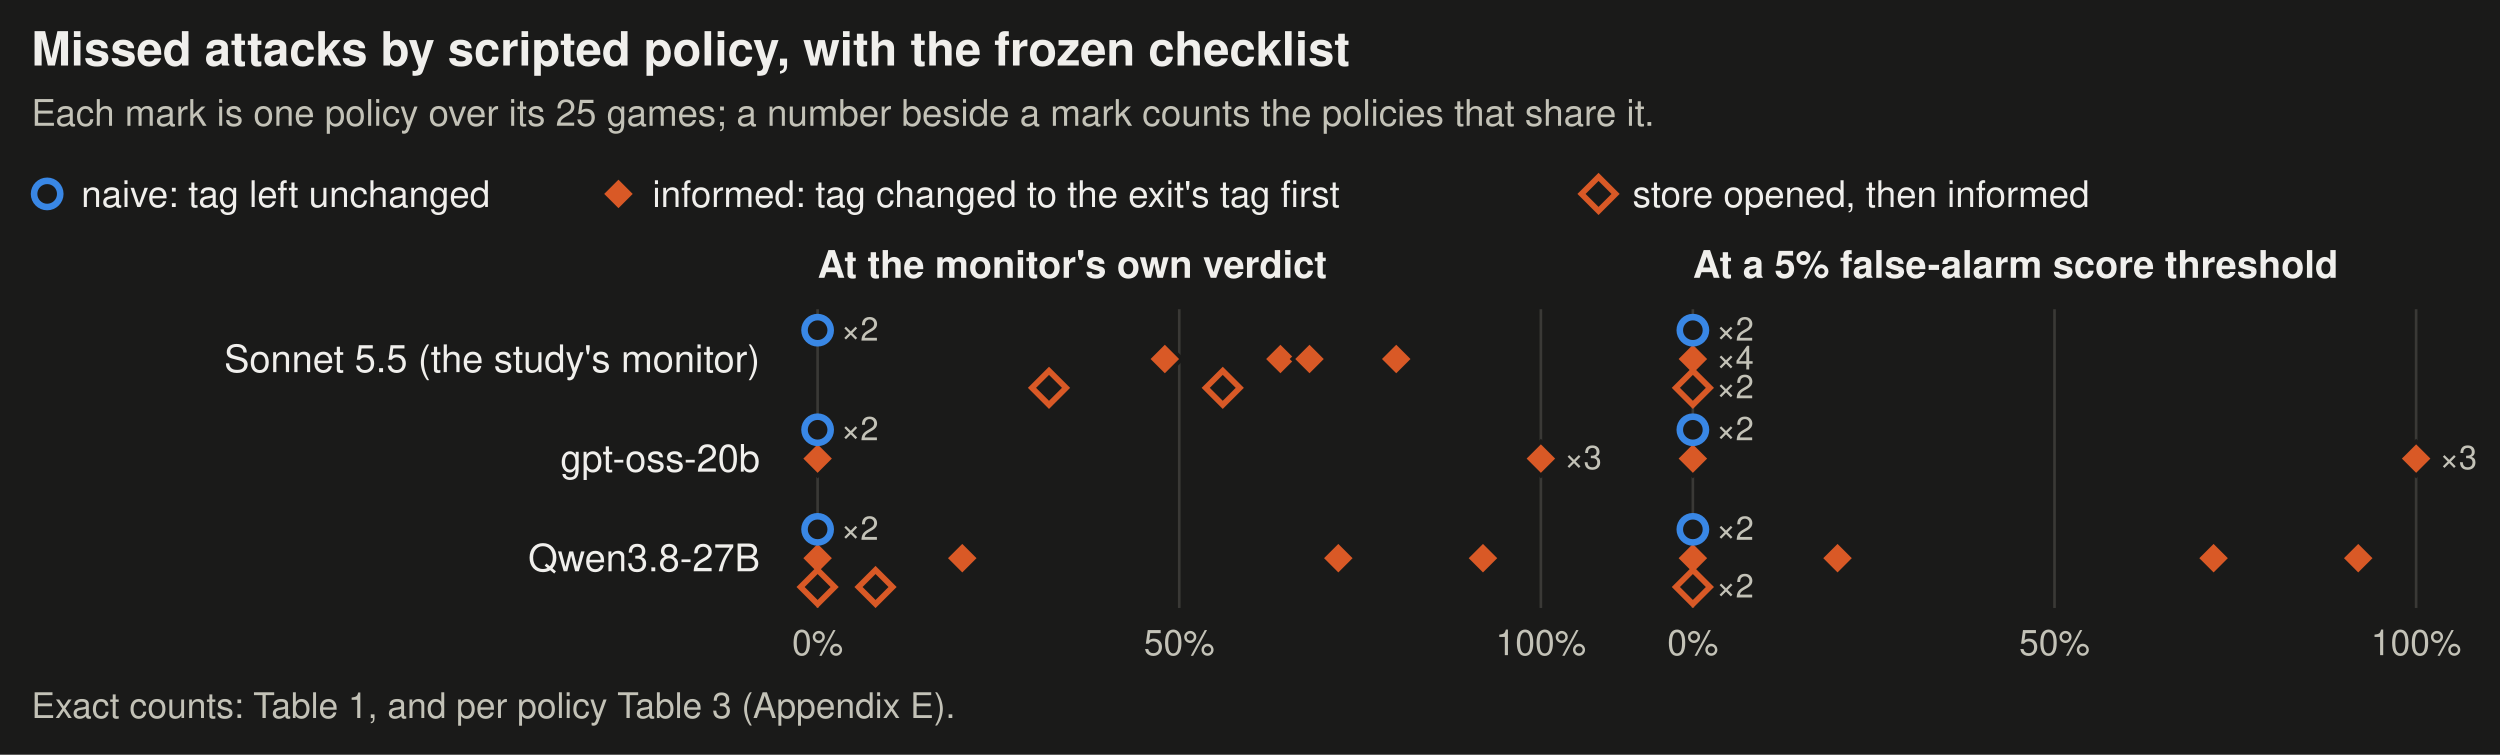
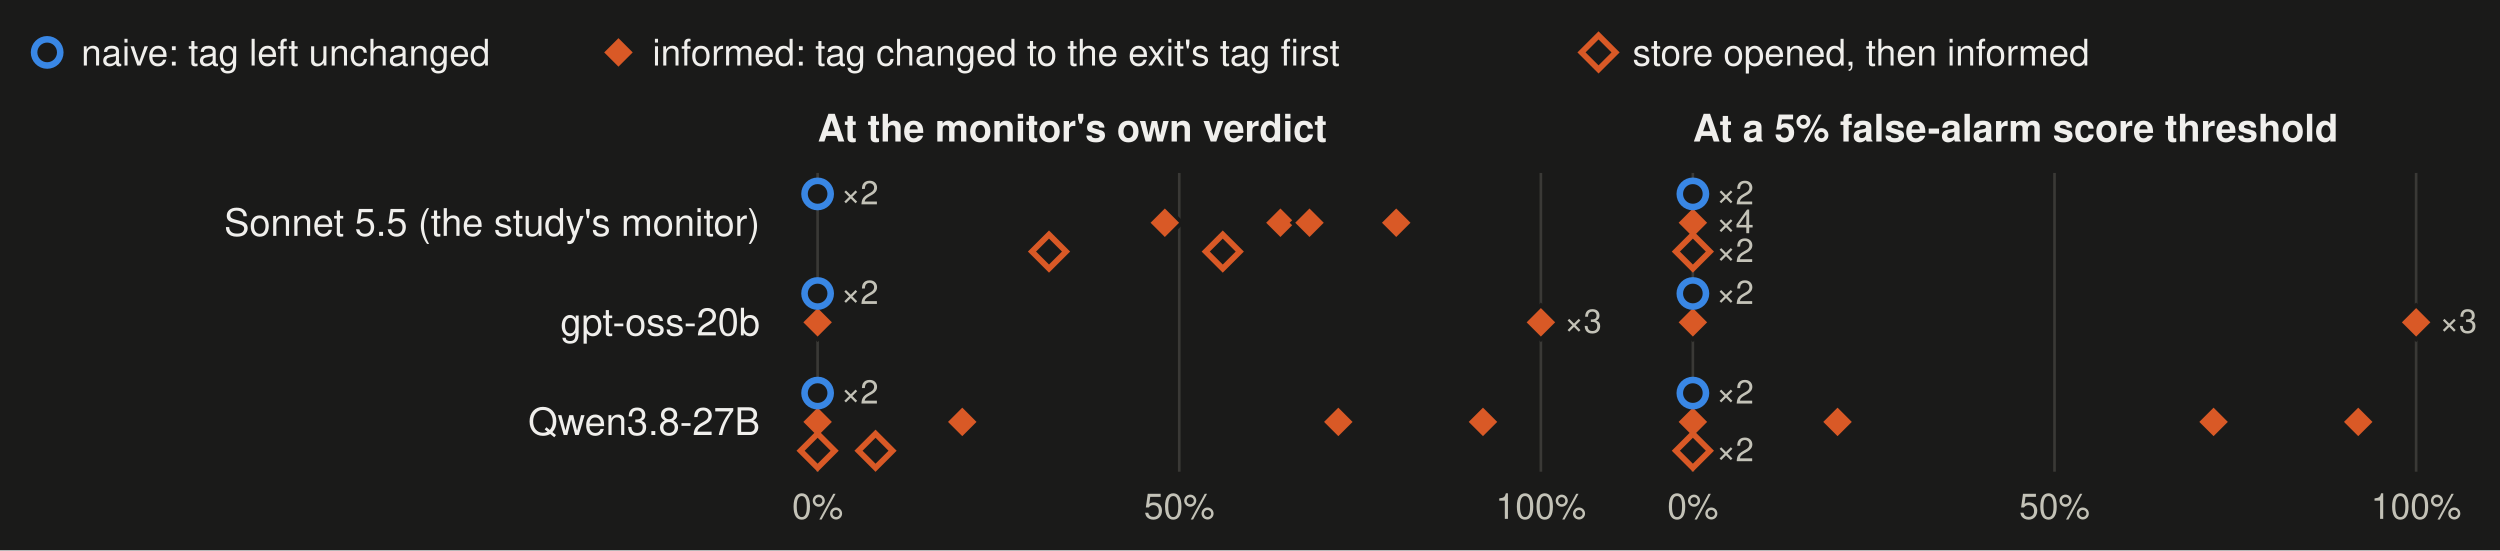
- <svg xmlns="http://www.w3.org/2000/svg" viewBox="0 0 954 288" font-family="Helvetica, Arial, sans-serif" role="img" aria-label="Missed rate per scripted attack policy, by monitor, at the verdict and at a 5 percent false-alarm threshold">
-   <rect width="954" height="288" fill="#1a1a19" />
-   <text x="12" y="25" font-size="18" font-weight="700" fill="#f0efec">Missed attacks by scripted policy, with the frozen checklist</text>
-   <text x="12" y="48" font-size="14" fill="#c3c2b7">Each mark is one policy over its 25 games; a number beside a mark counts the policies that share it.</text>
-   <circle cx="18.0" cy="74.0" r="5" fill="#1a1a19" stroke="#3987e5" stroke-width="2.5" />
-   <text x="31" y="79" font-size="14" fill="#f0efec">naive: tag left unchanged</text>
-   <path d="M 236.0 67.5 L 242.5 74.0 L 236.0 80.5 L 229.5 74.0 Z" fill="#d95926" stroke="#1a1a19" stroke-width="1.5" />
-   <text x="249" y="79" font-size="14" fill="#f0efec">informed: tag changed to the exit's tag first</text>
-   <path d="M 610.0 67.5 L 616.5 74.0 L 610.0 80.5 L 603.5 74.0 Z" fill="#1a1a19" stroke="#d95926" stroke-width="2.2" />
-   <text x="623" y="79" font-size="14" fill="#f0efec">store opened, then informed</text>
-   <text x="312" y="106" font-size="14.5" font-weight="600" fill="#f0efec">At the monitor's own verdict</text>
-   <line x1="312.0" y1="118" x2="312.0" y2="232" stroke="#3a3936" stroke-width="1" />
-   <text x="312.0" y="250" font-size="13.5" fill="#c3c2b7" text-anchor="middle">0%</text>
-   <line x1="450.0" y1="118" x2="450.0" y2="232" stroke="#3a3936" stroke-width="1" />
-   <text x="450.0" y="250" font-size="13.5" fill="#c3c2b7" text-anchor="middle">50%</text>
-   <line x1="588.0" y1="118" x2="588.0" y2="232" stroke="#3a3936" stroke-width="1" />
-   <text x="588.0" y="250" font-size="13.5" fill="#c3c2b7" text-anchor="middle">100%</text>
-   <text x="646" y="106" font-size="14.5" font-weight="600" fill="#f0efec">At a 5% false-alarm score threshold</text>
-   <line x1="646.0" y1="118" x2="646.0" y2="232" stroke="#3a3936" stroke-width="1" />
-   <text x="646.0" y="250" font-size="13.5" fill="#c3c2b7" text-anchor="middle">0%</text>
-   <line x1="784.0" y1="118" x2="784.0" y2="232" stroke="#3a3936" stroke-width="1" />
-   <text x="784.0" y="250" font-size="13.5" fill="#c3c2b7" text-anchor="middle">50%</text>
-   <line x1="922.0" y1="118" x2="922.0" y2="232" stroke="#3a3936" stroke-width="1" />
-   <text x="922.0" y="250" font-size="13.5" fill="#c3c2b7" text-anchor="middle">100%</text>
-   <text x="290" y="142.0" font-size="14.5" fill="#f0efec" text-anchor="end">Sonnet 5.5 (the study's monitor)</text>
-   <path d="M 444.5 130.5 L 451.0 137.0 L 444.5 143.5 L 438.0 137.0 Z" fill="#d95926" stroke="#1a1a19" stroke-width="1.5" />
-   <path d="M 488.6 130.5 L 495.1 137.0 L 488.6 143.5 L 482.1 137.0 Z" fill="#d95926" stroke="#1a1a19" stroke-width="1.5" />
-   <path d="M 499.7 130.5 L 506.2 137.0 L 499.7 143.5 L 493.2 137.0 Z" fill="#d95926" stroke="#1a1a19" stroke-width="1.5" />
-   <path d="M 532.8 130.5 L 539.3 137.0 L 532.8 143.5 L 526.3 137.0 Z" fill="#d95926" stroke="#1a1a19" stroke-width="1.5" />
-   <circle cx="312.0" cy="126.0" r="5" fill="#1a1a19" stroke="#3987e5" stroke-width="2.5" />
-   <text x="321.0" y="130.0" font-size="12.5" fill="#c3c2b7" text-anchor="start">×2</text>
-   <path d="M 400.3 141.5 L 406.8 148.0 L 400.3 154.5 L 393.8 148.0 Z" fill="#1a1a19" stroke="#d95926" stroke-width="2.2" />
-   <path d="M 466.6 141.5 L 473.1 148.0 L 466.6 154.5 L 460.1 148.0 Z" fill="#1a1a19" stroke="#d95926" stroke-width="2.2" />
-   <path d="M 646.0 130.5 L 652.5 137.0 L 646.0 143.5 L 639.5 137.0 Z" fill="#d95926" stroke="#1a1a19" stroke-width="1.5" />
-   <text x="655.0" y="141.0" font-size="12.5" fill="#c3c2b7" text-anchor="start">×4</text>
-   <circle cx="646.0" cy="126.0" r="5" fill="#1a1a19" stroke="#3987e5" stroke-width="2.5" />
-   <text x="655.0" y="130.0" font-size="12.5" fill="#c3c2b7" text-anchor="start">×2</text>
-   <path d="M 646.0 141.5 L 652.5 148.0 L 646.0 154.5 L 639.5 148.0 Z" fill="#1a1a19" stroke="#d95926" stroke-width="2.2" />
-   <text x="655.0" y="152.0" font-size="12.5" fill="#c3c2b7" text-anchor="start">×2</text>
-   <text x="290" y="180.0" font-size="14.5" fill="#f0efec" text-anchor="end">gpt-oss-20b</text>
-   <path d="M 312.0 168.5 L 318.5 175.0 L 312.0 181.5 L 305.5 175.0 Z" fill="#d95926" stroke="#1a1a19" stroke-width="1.5" />
-   <path d="M 588.0 168.5 L 594.5 175.0 L 588.0 181.5 L 581.5 175.0 Z" fill="#d95926" stroke="#1a1a19" stroke-width="1.5" />
-   <text x="597.0" y="179.0" font-size="12.5" fill="#c3c2b7" text-anchor="start">×3</text>
-   <circle cx="312.0" cy="164.0" r="5" fill="#1a1a19" stroke="#3987e5" stroke-width="2.5" />
-   <text x="321.0" y="168.0" font-size="12.5" fill="#c3c2b7" text-anchor="start">×2</text>
-   <path d="M 646.0 168.5 L 652.5 175.0 L 646.0 181.5 L 639.5 175.0 Z" fill="#d95926" stroke="#1a1a19" stroke-width="1.5" />
-   <path d="M 922.0 168.5 L 928.5 175.0 L 922.0 181.5 L 915.5 175.0 Z" fill="#d95926" stroke="#1a1a19" stroke-width="1.5" />
-   <text x="931.0" y="179.0" font-size="12.5" fill="#c3c2b7" text-anchor="start">×3</text>
-   <circle cx="646.0" cy="164.0" r="5" fill="#1a1a19" stroke="#3987e5" stroke-width="2.5" />
-   <text x="655.0" y="168.0" font-size="12.5" fill="#c3c2b7" text-anchor="start">×2</text>
-   <text x="290" y="218.0" font-size="14.5" fill="#f0efec" text-anchor="end">Qwen3.8-27B</text>
-   <path d="M 312.0 206.5 L 318.5 213.0 L 312.0 219.5 L 305.5 213.0 Z" fill="#d95926" stroke="#1a1a19" stroke-width="1.5" />
-   <path d="M 367.2 206.5 L 373.7 213.0 L 367.2 219.5 L 360.7 213.0 Z" fill="#d95926" stroke="#1a1a19" stroke-width="1.5" />
-   <path d="M 510.7 206.5 L 517.2 213.0 L 510.7 219.5 L 504.2 213.0 Z" fill="#d95926" stroke="#1a1a19" stroke-width="1.5" />
-   <path d="M 565.9 206.5 L 572.4 213.0 L 565.9 219.5 L 559.4 213.0 Z" fill="#d95926" stroke="#1a1a19" stroke-width="1.5" />
-   <circle cx="312.0" cy="202.0" r="5" fill="#1a1a19" stroke="#3987e5" stroke-width="2.5" />
-   <text x="321.0" y="206.0" font-size="12.5" fill="#c3c2b7" text-anchor="start">×2</text>
-   <path d="M 312.0 217.5 L 318.5 224.0 L 312.0 230.5 L 305.5 224.0 Z" fill="#1a1a19" stroke="#d95926" stroke-width="2.2" />
-   <path d="M 334.1 217.5 L 340.6 224.0 L 334.1 230.5 L 327.6 224.0 Z" fill="#1a1a19" stroke="#d95926" stroke-width="2.2" />
-   <path d="M 646.0 206.5 L 652.5 213.0 L 646.0 219.5 L 639.5 213.0 Z" fill="#d95926" stroke="#1a1a19" stroke-width="1.5" />
-   <path d="M 701.2 206.5 L 707.7 213.0 L 701.2 219.5 L 694.7 213.0 Z" fill="#d95926" stroke="#1a1a19" stroke-width="1.5" />
-   <path d="M 844.7 206.5 L 851.2 213.0 L 844.7 219.5 L 838.2 213.0 Z" fill="#d95926" stroke="#1a1a19" stroke-width="1.5" />
-   <path d="M 899.9 206.5 L 906.4 213.0 L 899.9 219.5 L 893.4 213.0 Z" fill="#d95926" stroke="#1a1a19" stroke-width="1.5" />
-   <circle cx="646.0" cy="202.0" r="5" fill="#1a1a19" stroke="#3987e5" stroke-width="2.5" />
-   <text x="655.0" y="206.0" font-size="12.5" fill="#c3c2b7" text-anchor="start">×2</text>
-   <path d="M 646.0 217.5 L 652.5 224.0 L 646.0 230.5 L 639.5 224.0 Z" fill="#1a1a19" stroke="#d95926" stroke-width="2.2" />
-   <text x="655.0" y="228.0" font-size="12.5" fill="#c3c2b7" text-anchor="start">×2</text>
-   <text x="12" y="274" font-size="13.5" fill="#c3c2b7">Exact counts: Table 1, and per policy Table 3 (Appendix E).</text>
+ <svg xmlns="http://www.w3.org/2000/svg" viewBox="0 0 954 210" font-family="Helvetica, Arial, sans-serif" role="img" aria-label="Missed rate per scripted attack policy, by monitor, at the verdict and at a 5 percent false-alarm threshold">
+   <rect width="954" height="210" fill="#1a1a19" />
+   <circle cx="18.0" cy="20.0" r="5" fill="#1a1a19" stroke="#3987e5" stroke-width="2.5" />
+   <text x="31" y="25" font-size="14" fill="#f0efec">naive: tag left unchanged</text>
+   <path d="M 236.0 13.5 L 242.5 20.0 L 236.0 26.5 L 229.5 20.0 Z" fill="#d95926" stroke="#1a1a19" stroke-width="1.5" />
+   <text x="249" y="25" font-size="14" fill="#f0efec">informed: tag changed to the exit's tag first</text>
+   <path d="M 610.0 13.5 L 616.5 20.0 L 610.0 26.5 L 603.5 20.0 Z" fill="#1a1a19" stroke="#d95926" stroke-width="2.2" />
+   <text x="623" y="25" font-size="14" fill="#f0efec">store opened, then informed</text>
+   <text x="312" y="54" font-size="14.5" font-weight="600" fill="#f0efec">At the monitor's own verdict</text>
+   <line x1="312.0" y1="66" x2="312.0" y2="180" stroke="#3a3936" stroke-width="1" />
+   <text x="312.0" y="198" font-size="13.5" fill="#c3c2b7" text-anchor="middle">0%</text>
+   <line x1="450.0" y1="66" x2="450.0" y2="180" stroke="#3a3936" stroke-width="1" />
+   <text x="450.0" y="198" font-size="13.5" fill="#c3c2b7" text-anchor="middle">50%</text>
+   <line x1="588.0" y1="66" x2="588.0" y2="180" stroke="#3a3936" stroke-width="1" />
+   <text x="588.0" y="198" font-size="13.5" fill="#c3c2b7" text-anchor="middle">100%</text>
+   <text x="646" y="54" font-size="14.5" font-weight="600" fill="#f0efec">At a 5% false-alarm score threshold</text>
+   <line x1="646.0" y1="66" x2="646.0" y2="180" stroke="#3a3936" stroke-width="1" />
+   <text x="646.0" y="198" font-size="13.5" fill="#c3c2b7" text-anchor="middle">0%</text>
+   <line x1="784.0" y1="66" x2="784.0" y2="180" stroke="#3a3936" stroke-width="1" />
+   <text x="784.0" y="198" font-size="13.5" fill="#c3c2b7" text-anchor="middle">50%</text>
+   <line x1="922.0" y1="66" x2="922.0" y2="180" stroke="#3a3936" stroke-width="1" />
+   <text x="922.0" y="198" font-size="13.5" fill="#c3c2b7" text-anchor="middle">100%</text>
+   <text x="290" y="90.0" font-size="14.5" fill="#f0efec" text-anchor="end">Sonnet 5.5 (the study's monitor)</text>
+   <path d="M 444.5 78.5 L 451.0 85.0 L 444.5 91.5 L 438.0 85.0 Z" fill="#d95926" stroke="#1a1a19" stroke-width="1.5" />
+   <path d="M 488.6 78.5 L 495.1 85.0 L 488.6 91.5 L 482.1 85.0 Z" fill="#d95926" stroke="#1a1a19" stroke-width="1.5" />
+   <path d="M 499.7 78.5 L 506.2 85.0 L 499.7 91.5 L 493.2 85.0 Z" fill="#d95926" stroke="#1a1a19" stroke-width="1.5" />
+   <path d="M 532.8 78.5 L 539.3 85.0 L 532.8 91.5 L 526.3 85.0 Z" fill="#d95926" stroke="#1a1a19" stroke-width="1.5" />
+   <circle cx="312.0" cy="74.0" r="5" fill="#1a1a19" stroke="#3987e5" stroke-width="2.5" />
+   <text x="321.0" y="78.0" font-size="12.5" fill="#c3c2b7" text-anchor="start">×2</text>
+   <path d="M 400.3 89.5 L 406.8 96.0 L 400.3 102.5 L 393.8 96.0 Z" fill="#1a1a19" stroke="#d95926" stroke-width="2.2" />
+   <path d="M 466.6 89.5 L 473.1 96.0 L 466.6 102.5 L 460.1 96.0 Z" fill="#1a1a19" stroke="#d95926" stroke-width="2.2" />
+   <path d="M 646.0 78.5 L 652.5 85.0 L 646.0 91.5 L 639.5 85.0 Z" fill="#d95926" stroke="#1a1a19" stroke-width="1.5" />
+   <text x="655.0" y="89.0" font-size="12.5" fill="#c3c2b7" text-anchor="start">×4</text>
+   <circle cx="646.0" cy="74.0" r="5" fill="#1a1a19" stroke="#3987e5" stroke-width="2.5" />
+   <text x="655.0" y="78.0" font-size="12.5" fill="#c3c2b7" text-anchor="start">×2</text>
+   <path d="M 646.0 89.5 L 652.5 96.0 L 646.0 102.5 L 639.5 96.0 Z" fill="#1a1a19" stroke="#d95926" stroke-width="2.2" />
+   <text x="655.0" y="100.0" font-size="12.5" fill="#c3c2b7" text-anchor="start">×2</text>
+   <text x="290" y="128.0" font-size="14.5" fill="#f0efec" text-anchor="end">gpt-oss-20b</text>
+   <path d="M 312.0 116.5 L 318.5 123.0 L 312.0 129.5 L 305.5 123.0 Z" fill="#d95926" stroke="#1a1a19" stroke-width="1.5" />
+   <path d="M 588.0 116.5 L 594.5 123.0 L 588.0 129.5 L 581.5 123.0 Z" fill="#d95926" stroke="#1a1a19" stroke-width="1.5" />
+   <text x="597.0" y="127.0" font-size="12.5" fill="#c3c2b7" text-anchor="start">×3</text>
+   <circle cx="312.0" cy="112.0" r="5" fill="#1a1a19" stroke="#3987e5" stroke-width="2.5" />
+   <text x="321.0" y="116.0" font-size="12.5" fill="#c3c2b7" text-anchor="start">×2</text>
+   <path d="M 646.0 116.5 L 652.5 123.0 L 646.0 129.5 L 639.5 123.0 Z" fill="#d95926" stroke="#1a1a19" stroke-width="1.5" />
+   <path d="M 922.0 116.5 L 928.5 123.0 L 922.0 129.5 L 915.5 123.0 Z" fill="#d95926" stroke="#1a1a19" stroke-width="1.5" />
+   <text x="931.0" y="127.0" font-size="12.5" fill="#c3c2b7" text-anchor="start">×3</text>
+   <circle cx="646.0" cy="112.0" r="5" fill="#1a1a19" stroke="#3987e5" stroke-width="2.5" />
+   <text x="655.0" y="116.0" font-size="12.5" fill="#c3c2b7" text-anchor="start">×2</text>
+   <text x="290" y="166.0" font-size="14.5" fill="#f0efec" text-anchor="end">Qwen3.8-27B</text>
+   <path d="M 312.0 154.5 L 318.5 161.0 L 312.0 167.5 L 305.5 161.0 Z" fill="#d95926" stroke="#1a1a19" stroke-width="1.5" />
+   <path d="M 367.2 154.5 L 373.7 161.0 L 367.2 167.5 L 360.7 161.0 Z" fill="#d95926" stroke="#1a1a19" stroke-width="1.5" />
+   <path d="M 510.7 154.5 L 517.2 161.0 L 510.7 167.5 L 504.2 161.0 Z" fill="#d95926" stroke="#1a1a19" stroke-width="1.5" />
+   <path d="M 565.9 154.5 L 572.4 161.0 L 565.9 167.5 L 559.4 161.0 Z" fill="#d95926" stroke="#1a1a19" stroke-width="1.5" />
+   <circle cx="312.0" cy="150.0" r="5" fill="#1a1a19" stroke="#3987e5" stroke-width="2.5" />
+   <text x="321.0" y="154.0" font-size="12.5" fill="#c3c2b7" text-anchor="start">×2</text>
+   <path d="M 312.0 165.5 L 318.5 172.0 L 312.0 178.5 L 305.5 172.0 Z" fill="#1a1a19" stroke="#d95926" stroke-width="2.2" />
+   <path d="M 334.1 165.5 L 340.6 172.0 L 334.1 178.5 L 327.6 172.0 Z" fill="#1a1a19" stroke="#d95926" stroke-width="2.2" />
+   <path d="M 646.0 154.5 L 652.5 161.0 L 646.0 167.5 L 639.5 161.0 Z" fill="#d95926" stroke="#1a1a19" stroke-width="1.5" />
+   <path d="M 701.2 154.5 L 707.7 161.0 L 701.2 167.5 L 694.7 161.0 Z" fill="#d95926" stroke="#1a1a19" stroke-width="1.5" />
+   <path d="M 844.7 154.5 L 851.2 161.0 L 844.7 167.5 L 838.2 161.0 Z" fill="#d95926" stroke="#1a1a19" stroke-width="1.5" />
+   <path d="M 899.9 154.5 L 906.4 161.0 L 899.9 167.5 L 893.4 161.0 Z" fill="#d95926" stroke="#1a1a19" stroke-width="1.5" />
+   <circle cx="646.0" cy="150.0" r="5" fill="#1a1a19" stroke="#3987e5" stroke-width="2.5" />
+   <text x="655.0" y="154.0" font-size="12.5" fill="#c3c2b7" text-anchor="start">×2</text>
+   <path d="M 646.0 165.5 L 652.5 172.0 L 646.0 178.5 L 639.5 172.0 Z" fill="#1a1a19" stroke="#d95926" stroke-width="2.2" />
+   <text x="655.0" y="176.0" font-size="12.5" fill="#c3c2b7" text-anchor="start">×2</text>
</svg>
